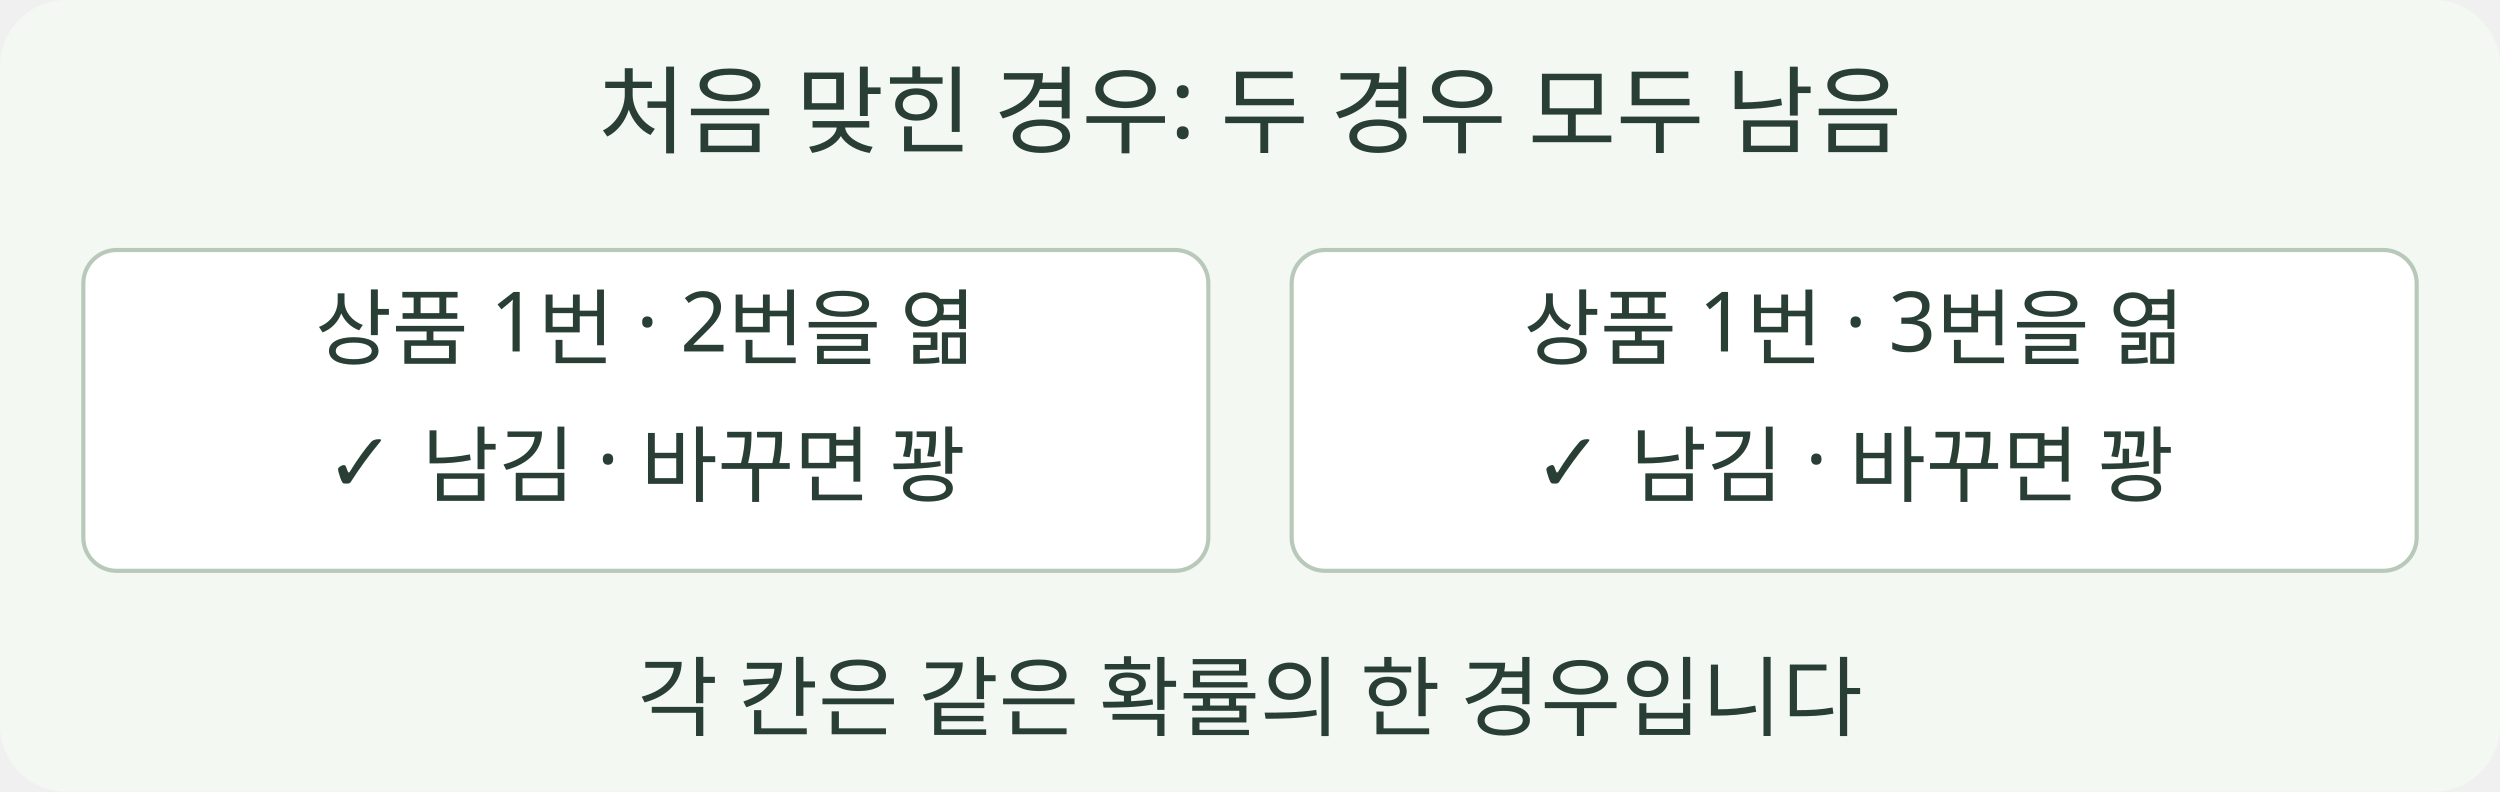
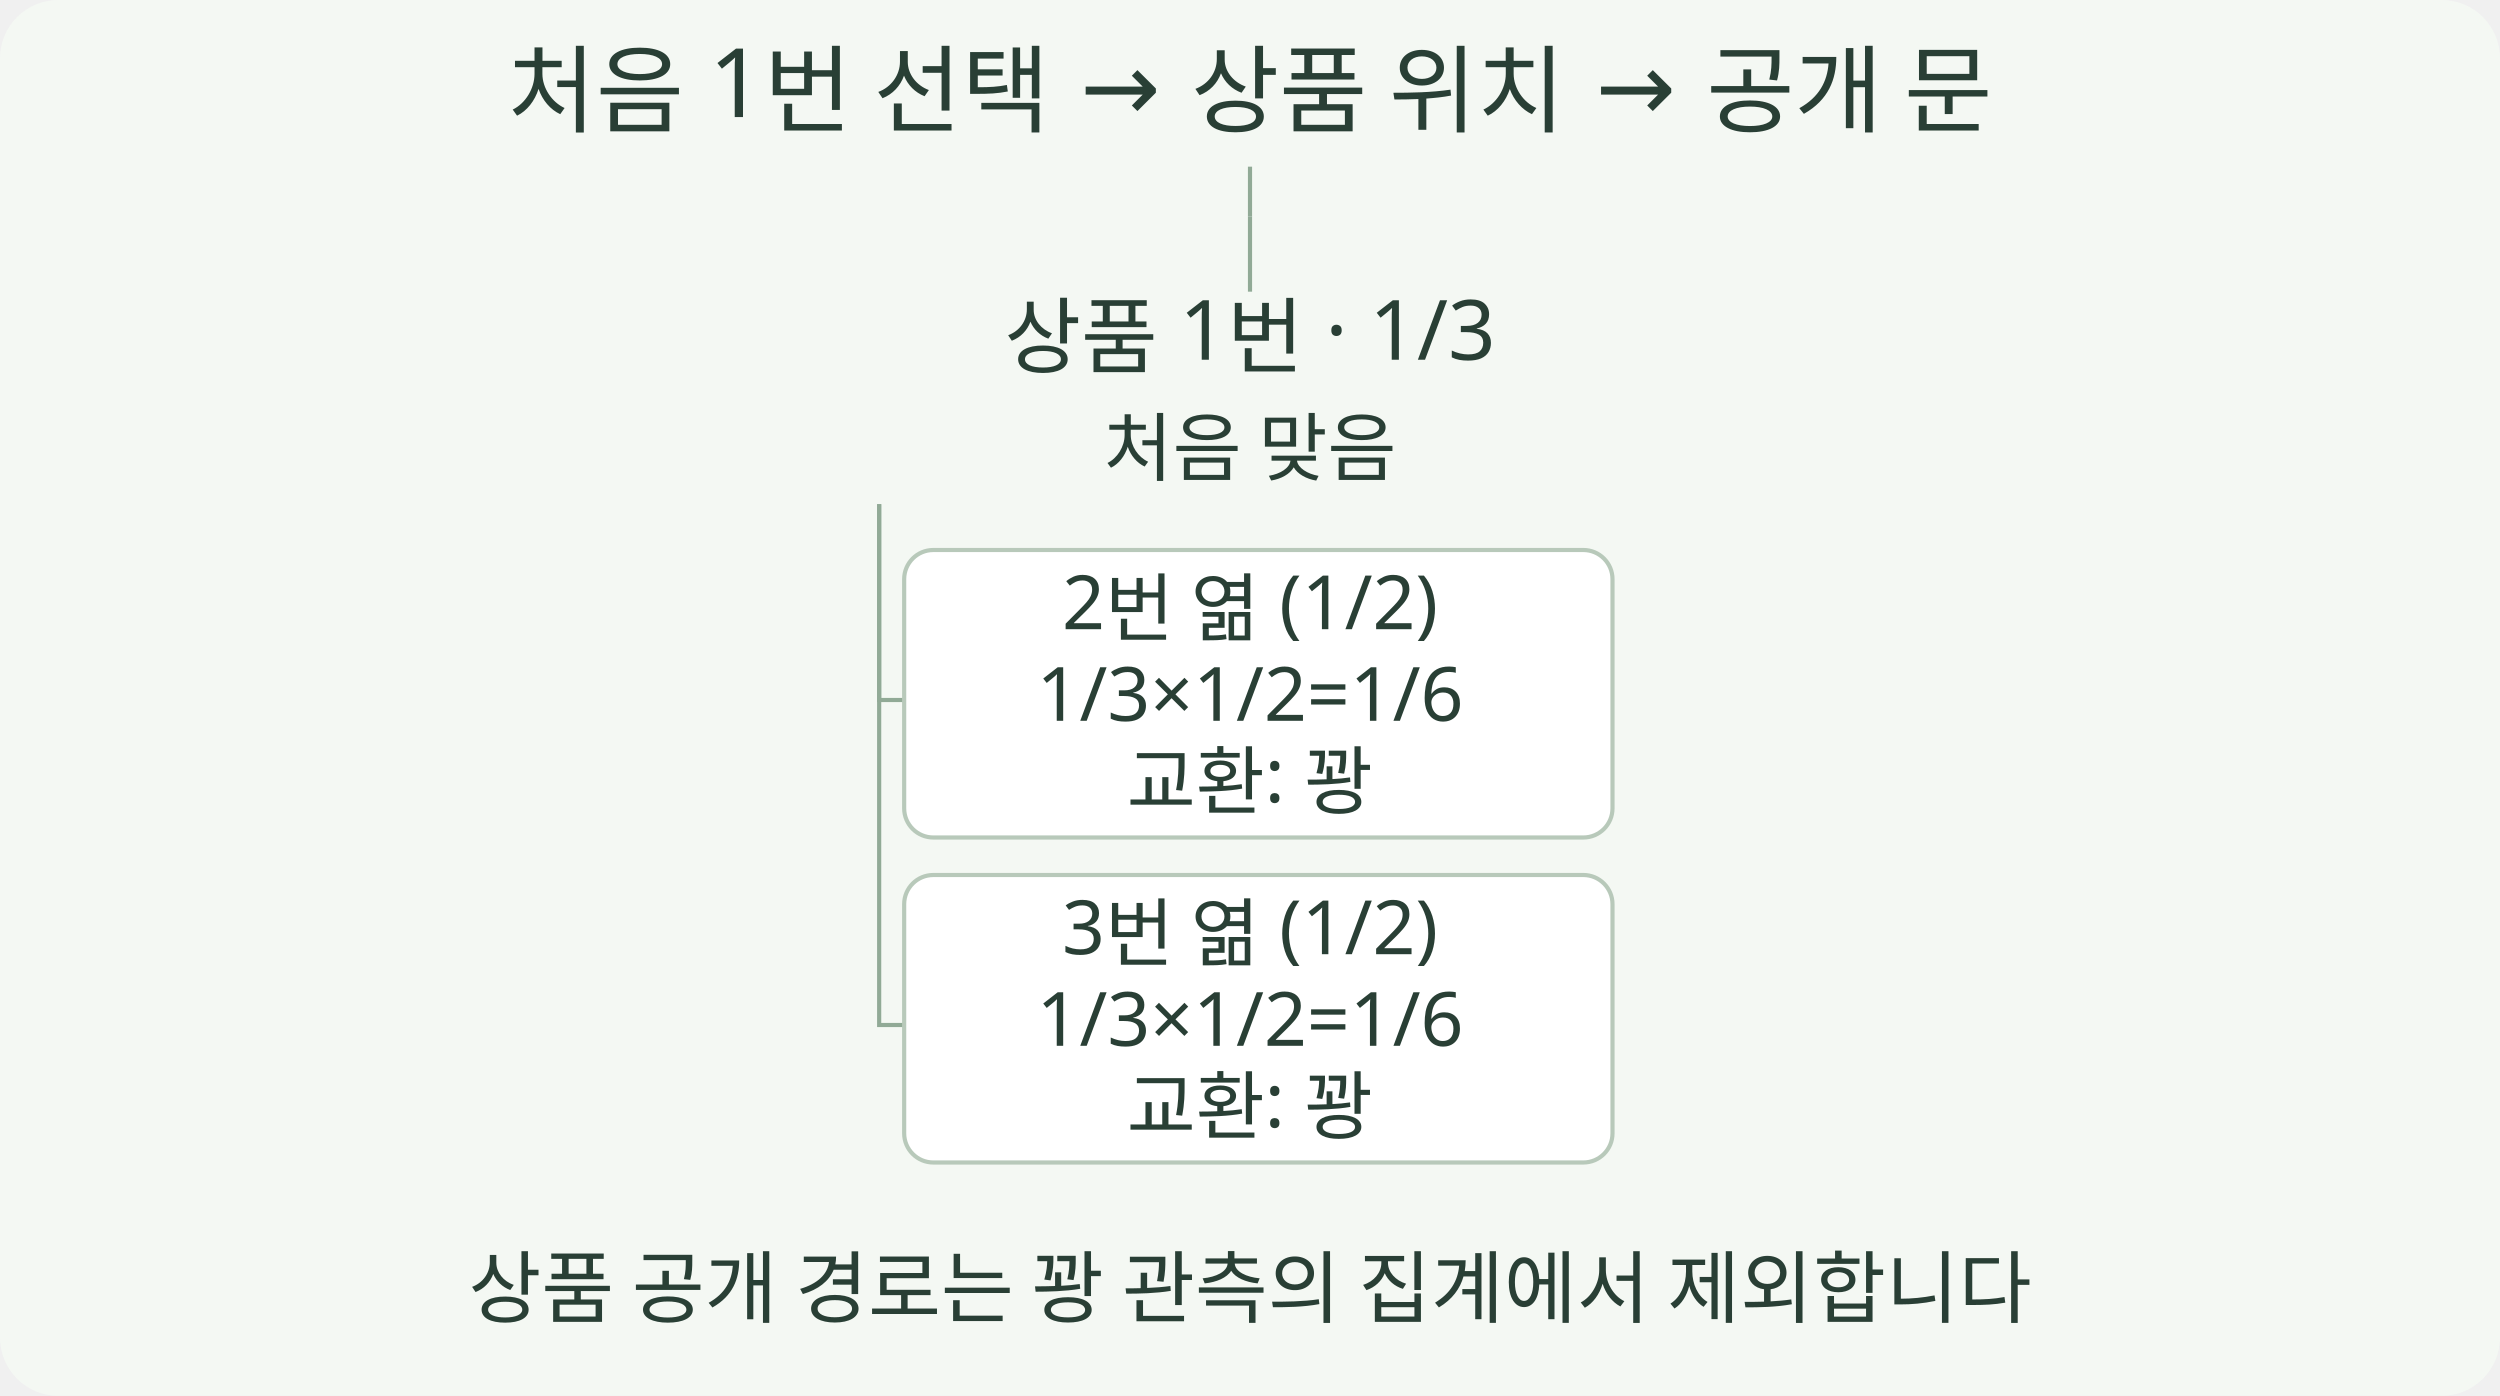
- <svg xmlns="http://www.w3.org/2000/svg" viewBox="0 0 600 190" role="img" aria-labelledby="title desc">
-   <rect width="600" height="190" rx="16" fill="#f4f8f3" />
+ <svg xmlns="http://www.w3.org/2000/svg" viewBox="0 0 600 335" role="img" aria-labelledby="title desc">
+   <rect width="600" height="335" rx="14" fill="#f4f8f3" />
  <g font-family="system-ui,Malgun Gothic,sans-serif" fill="#293f35">
-     <text x="300" y="35" font-size="23" text-anchor="middle">처음 맞힌 경우: 두 경우 모두 남음</text>
-     <rect x="20" y="60" width="270" height="77" rx="8" fill="#fff" stroke="#b8c9ba" />
-     <text x="155" y="86" font-size="20" text-anchor="middle">상품 1번 · 2번을 엶</text>
-     <text x="155" y="118" font-size="20" text-anchor="middle">✓ 남김 · 바꾸면 꽝</text>
-     <rect x="310" y="60" width="270" height="77" rx="8" fill="#fff" stroke="#b8c9ba" />
-     <text x="445" y="86" font-size="20" text-anchor="middle">상품 1번 · 3번을 엶</text>
-     <text x="445" y="118" font-size="20" text-anchor="middle">✓ 남김 · 바꾸면 꽝</text>
-     <text x="300" y="175" font-size="21" text-anchor="middle">각 칸은 같은 확률의 한 경우입니다</text>
+     <text x="300" y="30" text-anchor="middle" font-size="23">처음 1번 선택 → 상품 위치 → 공개 문</text>
+     <path d="M300 40V52M300.0 52H300.0" stroke="#91aa96" fill="none" />
+     <path d="M300.0 52V70" stroke="#91aa96" />
+     <text x="300.0" y="88" text-anchor="middle" font-size="20">상품 1번 · 1/3</text>
+     <text x="300.0" y="114" text-anchor="middle" font-size="18">처음 맞음</text>
+     <path d="M211.0 121V168H217.0" stroke="#91aa96" fill="none" />
+     <rect x="217.0" y="132" width="170" height="69" rx="7" fill="#fff" stroke="#b8c9ba" />
+     <text x="300.0" y="151" text-anchor="middle" font-size="18">2번 엶 (1/2)</text>
+     <text x="300.0" y="173" text-anchor="middle" font-size="18">1/3×1/2=1/6</text>
+     <text x="300.0" y="194" text-anchor="middle" font-size="18">교환: 꽝</text>
+     <path d="M211.0 121V246H217.0" stroke="#91aa96" fill="none" />
+     <rect x="217.0" y="210" width="170" height="69" rx="7" fill="#fff" stroke="#b8c9ba" />
+     <text x="300.0" y="229" text-anchor="middle" font-size="18">3번 엶 (1/2)</text>
+     <text x="300.0" y="251" text-anchor="middle" font-size="18">1/3×1/2=1/6</text>
+     <text x="300.0" y="272" text-anchor="middle" font-size="18">교환: 꽝</text>
+     <text x="300" y="316" text-anchor="middle" font-size="19">상품 공개 경로는 꽝 관측의 집계에서 제외합니다</text>
  </g>
</svg>
